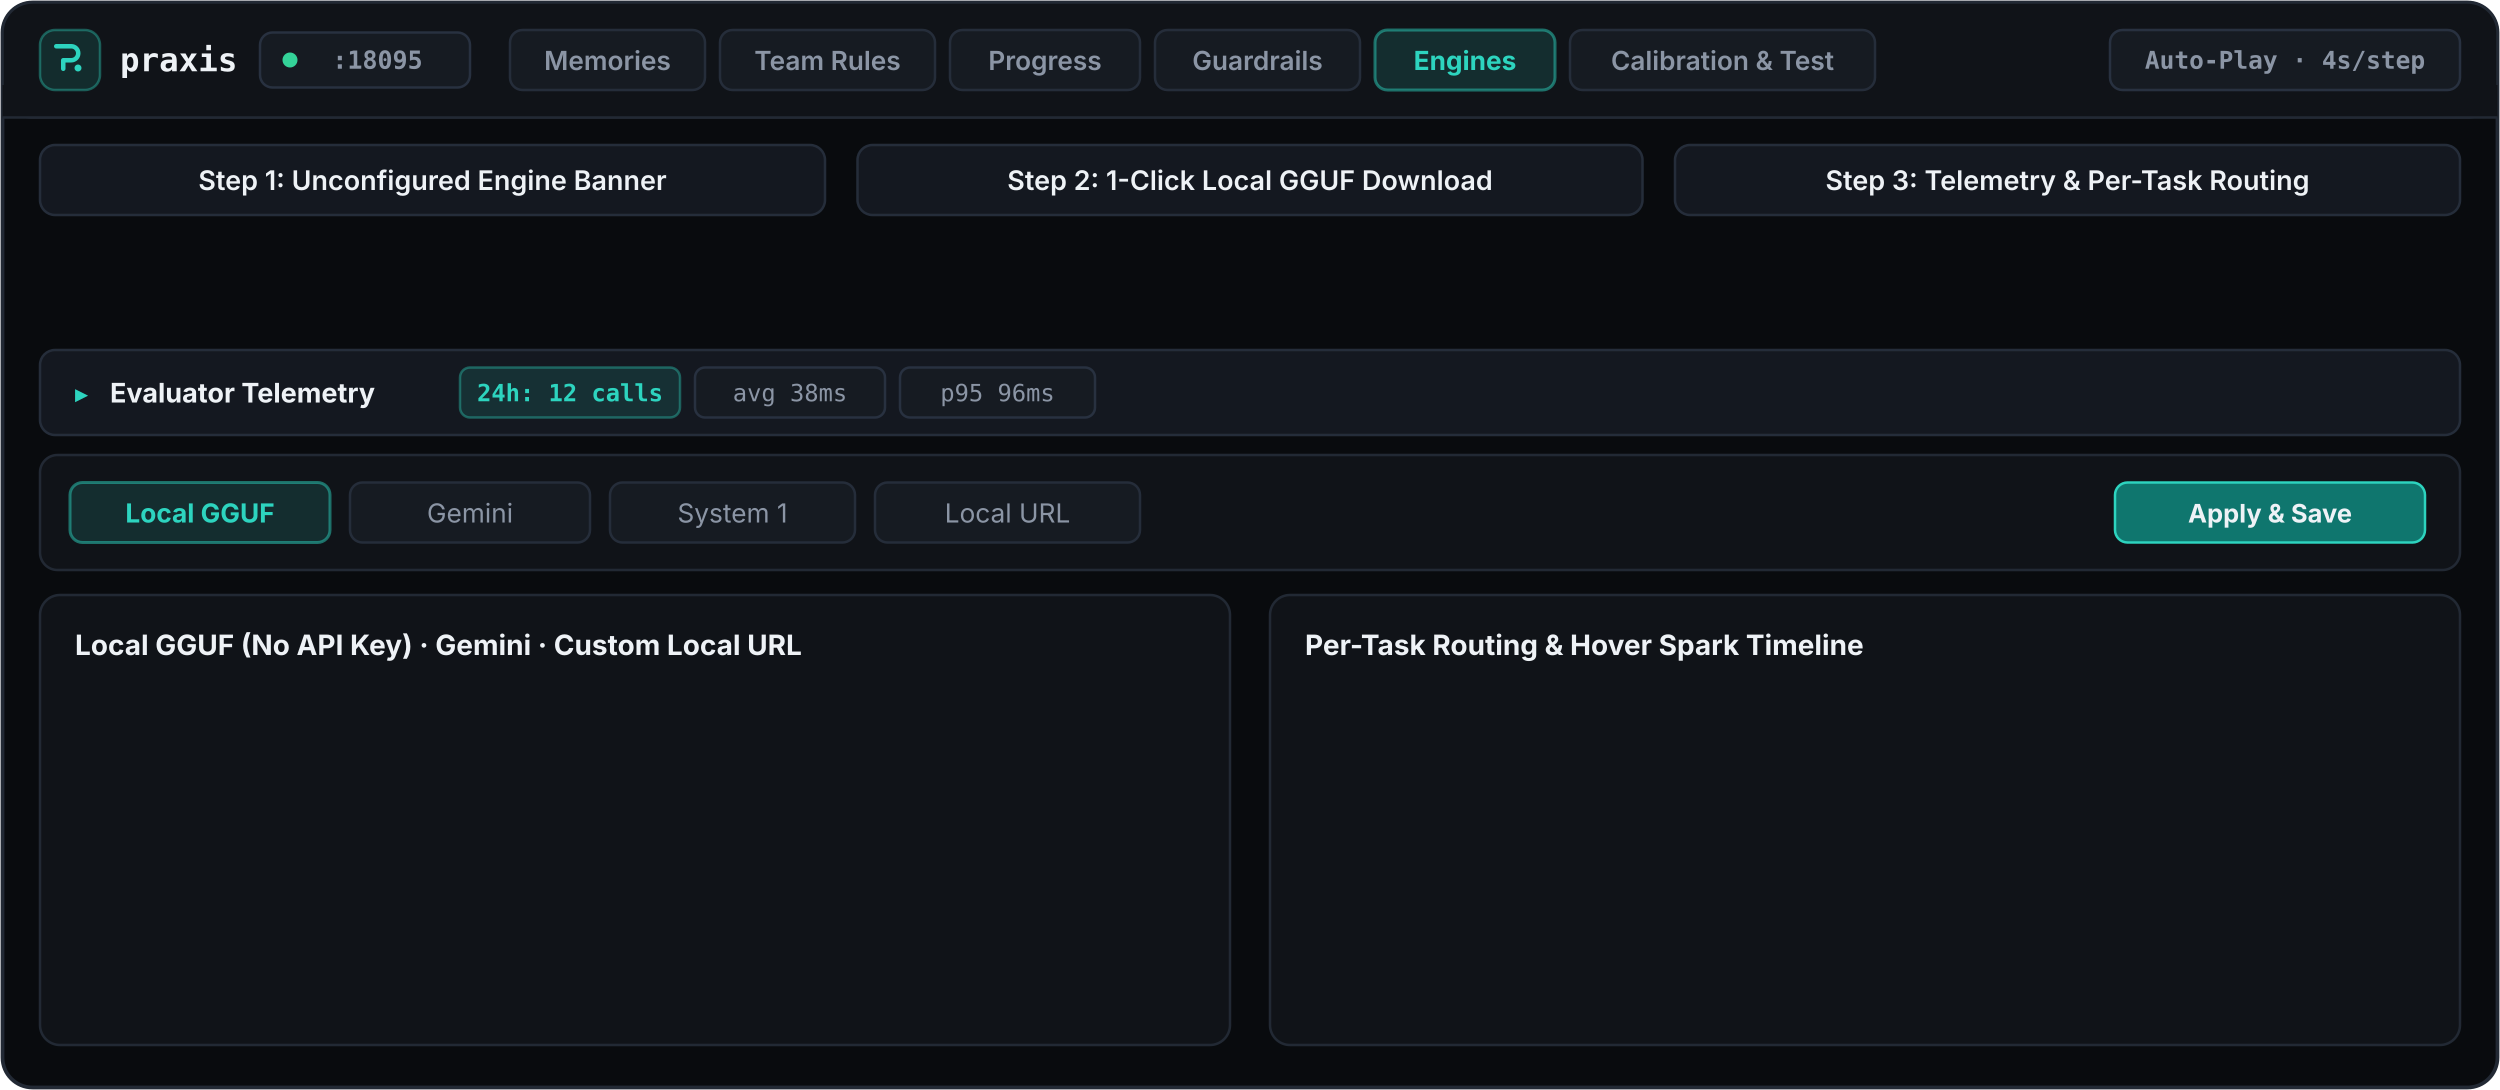
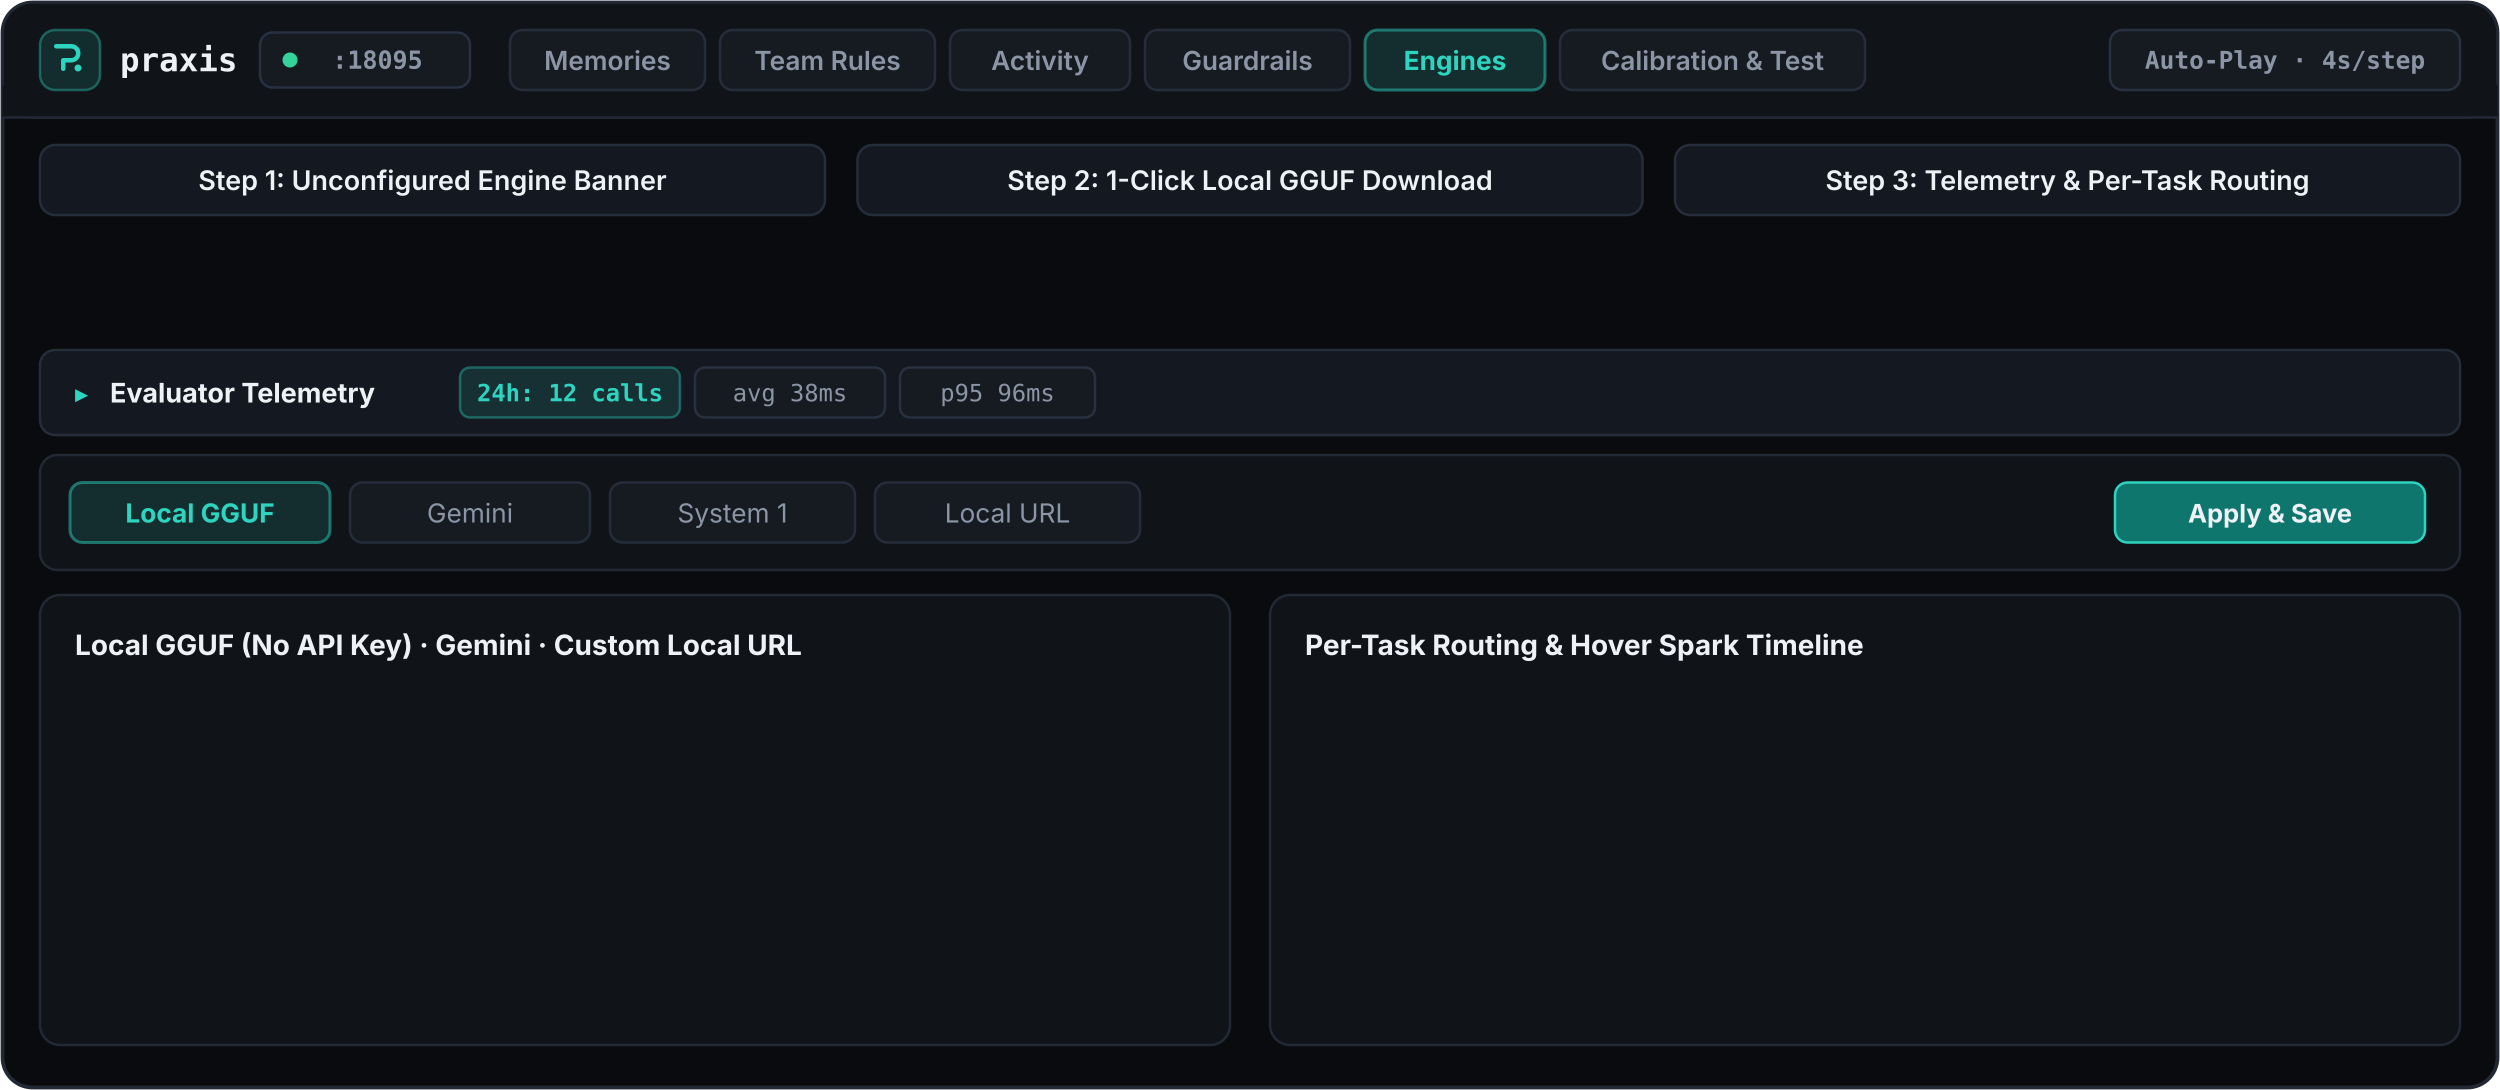
<svg xmlns="http://www.w3.org/2000/svg" viewBox="0 0 1000 436" width="100%" height="100%" role="img" aria-label="Web Console Engines Tab Simulation">
  <style>
    .outer { fill: #090b0e; stroke: #222934; stroke-width: 1.5; }
    .topbar { fill: #101318; stroke: #222934; stroke-width: 1; }
    .card { fill: #101318; stroke: #222934; stroke-width: 1; }
    .sub { fill: #141820; stroke: #252d3a; stroke-width: 1; }
    .sub-hi { fill: rgba(45, 212, 191, 0.10); stroke: rgba(45, 212, 191, 0.42); stroke-width: 1.2; }
    .sub-ok { fill: rgba(52, 211, 153, 0.10); stroke: rgba(52, 211, 153, 0.42); stroke-width: 1.2; }
    .sub-warn { fill: rgba(251, 191, 36, 0.10); stroke: rgba(251, 191, 36, 0.42); stroke-width: 1.2; }
    .sub-err { fill: rgba(248, 113, 113, 0.10); stroke: rgba(248, 113, 113, 0.45); stroke-width: 1.2; }
    .nav-shell { fill: #101318; stroke: #222934; stroke-width: 1; }
    .pill-idle { fill: #161b22; stroke: #252d3a; stroke-width: 1; }
    .pill-act { fill: rgba(45, 212, 191, 0.14); stroke: rgba(45, 212, 191, 0.48); stroke-width: 1.2; }
    .b-ok { fill: rgba(52, 211, 153, 0.14); stroke: rgba(52, 211, 153, 0.42); stroke-width: 1; }
    .b-err { fill: rgba(248, 113, 113, 0.14); stroke: rgba(248, 113, 113, 0.42); stroke-width: 1; }
    .b-warn { fill: rgba(251, 191, 36, 0.14); stroke: rgba(251, 191, 36, 0.42); stroke-width: 1; }
    .b-info { fill: rgba(45, 212, 191, 0.13); stroke: rgba(45, 212, 191, 0.38); stroke-width: 1; }
    .b-mut { fill: #161b22; stroke: #283140; stroke-width: 1; }
    .sans { font-family: "Inter", "Pretendard", -apple-system, BlinkMacSystemFont, "Segoe UI", "Apple SD Gothic Neo", "Noto Sans KR", sans-serif; }
    .mono { font-family: "JetBrains Mono", "SF Mono", Menlo, Consolas, monospace; }
    .t-pri { fill: #eef2f6; }
    .t-sec { fill: #8b95a5; }
    .t-mut { fill: #606b7b; }
    .t-acc { fill: #2dd4bf; }
    .t-ok { fill: #34d399; }
    .t-warn { fill: #fbbf24; }
    .t-err { fill: #f87171; }
    .btn-pri { fill: #0f766e; stroke: #2dd4bf; stroke-width: 1; }
    .f1, .f2, .f3 { opacity: 0; }
    .f1 { animation: loop1 12s infinite; }
    .f2 { animation: loop2 12s infinite; }
    .f3 { animation: loop3 12s infinite; }
    @keyframes loop1 { 0%, 31% { opacity: 1; } 34%, 100% { opacity: 0; } }
    @keyframes loop2 { 0%, 32% { opacity: 0; } 34%, 65% { opacity: 1; } 68%, 100% { opacity: 0; } }
    @keyframes loop3 { 0%, 66% { opacity: 0; } 68%, 98% { opacity: 1; } 100% { opacity: 0; } }
</style>
  <rect class="outer" x="1" y="1" width="998" height="434" rx="12" />
  <rect class="topbar" x="1" y="1" width="998" height="46" rx="12" />
  <rect x="1" y="34" width="998" height="13" fill="#101318" />
  <line x1="1" y1="47" x2="999" y2="47" stroke="#222934" stroke-width="1" />
  <rect class="b-info" x="16" y="12" width="24" height="24" rx="6" />
  <path d="M22.5 18.5h6a2.8 2.8 0 0 1 0 5.6h-3.2v3.4" fill="none" stroke="#2dd4bf" stroke-width="1.8" stroke-linecap="round" stroke-linejoin="round" />
  <circle cx="31.2" cy="27.2" r="1.4" fill="#2dd4bf" />
  <text x="48" y="28.5" class="mono t-pri" font-size="13" font-weight="700">praxis</text>
  <rect class="b-mut" x="104" y="13" width="84" height="22" rx="5" />
  <circle cx="116" cy="24" r="3" fill="#34d399" />
  <text x="151" y="27.5" text-anchor="middle" class="mono t-sec" font-size="10" font-weight="600">:18095</text>
  <rect class="pill-idle" x="204" y="12" width="78" height="24" rx="5" />
  <text x="243.0" y="28" text-anchor="middle" class="sans t-sec" font-size="10.5" font-weight="600">Memories</text>
  <rect class="pill-idle" x="288" y="12" width="86" height="24" rx="5" />
  <text x="331.0" y="28" text-anchor="middle" class="sans t-sec" font-size="10.5" font-weight="600">Team Rules</text>
-   <rect class="pill-idle" x="380" y="12" width="76" height="24" rx="5" />
-   <text x="418.0" y="28" text-anchor="middle" class="sans t-sec" font-size="10.5" font-weight="600">Progress</text>
-   <rect class="pill-idle" x="462" y="12" width="82" height="24" rx="5" />
-   <text x="503.0" y="28" text-anchor="middle" class="sans t-sec" font-size="10.5" font-weight="600">Guardrails</text>
-   <rect class="pill-act" x="550" y="12" width="72" height="24" rx="5" />
-   <text x="586.0" y="28" text-anchor="middle" class="sans t-acc" font-size="10.5" font-weight="700">Engines</text>
-   <rect class="pill-idle" x="628" y="12" width="122" height="24" rx="5" />
-   <text x="689.0" y="28" text-anchor="middle" class="sans t-sec" font-size="10.5" font-weight="600">Calibration &amp; Test</text>
+   <rect class="pill-idle" x="380" y="12" width="72" height="24" rx="5" />
+   <text x="416.0" y="28" text-anchor="middle" class="sans t-sec" font-size="10.5" font-weight="600">Activity</text>
+   <rect class="pill-idle" x="458" y="12" width="82" height="24" rx="5" />
+   <text x="499.0" y="28" text-anchor="middle" class="sans t-sec" font-size="10.5" font-weight="600">Guardrails</text>
+   <rect class="pill-act" x="546" y="12" width="72" height="24" rx="5" />
+   <text x="582.0" y="28" text-anchor="middle" class="sans t-acc" font-size="10.5" font-weight="700">Engines</text>
+   <rect class="pill-idle" x="624" y="12" width="122" height="24" rx="5" />
+   <text x="685.0" y="28" text-anchor="middle" class="sans t-sec" font-size="10.5" font-weight="600">Calibration &amp; Test</text>
  <rect class="b-mut" x="844" y="12" width="140" height="24" rx="5" />
  <text x="914" y="27.5" text-anchor="middle" class="mono t-sec" font-size="9.8" font-weight="600">Auto-Play · 4s/step</text>
  <rect class="sub" x="16" y="58" width="314" height="28" rx="6" />
  <g class="f1">
    <rect class="sub-hi" x="16" y="58" width="314" height="28" rx="6" />
  </g>
  <text x="173" y="76" text-anchor="middle" class="sans t-pri" font-size="10.8" font-weight="600">Step 1: Unconfigured Engine Banner</text>
  <rect class="sub" x="343" y="58" width="314" height="28" rx="6" />
  <g class="f2">
    <rect class="sub-hi" x="343" y="58" width="314" height="28" rx="6" />
  </g>
  <text x="500" y="76" text-anchor="middle" class="sans t-pri" font-size="10.8" font-weight="600">Step 2: 1-Click Local GGUF Download</text>
  <rect class="sub" x="670" y="58" width="314" height="28" rx="6" />
  <g class="f3">
    <rect class="sub-hi" x="670" y="58" width="314" height="28" rx="6" />
  </g>
  <text x="827" y="76" text-anchor="middle" class="sans t-pri" font-size="10.8" font-weight="600">Step 3: Telemetry &amp; Per-Task Routing</text>
  <g class="f1">
    <rect class="sub-warn" x="16" y="96" width="968" height="36" rx="6" />
    <text x="32" y="118" class="sans t-warn" font-size="10.8" font-weight="700">Inference Engine Required — rule extraction &amp; guardrails pause until an engine is active.</text>
  </g>
  <g class="f2">
    <rect class="sub-warn" x="16" y="96" width="968" height="36" rx="6" />
    <text x="32" y="118" class="sans t-warn" font-size="10.8" font-weight="700">Inference Engine Required — rule extraction &amp; guardrails pause until an engine is active.</text>
  </g>
  <g class="f3">
    <rect class="sub-ok" x="16" y="96" width="968" height="36" rx="6" />
    <text x="32" y="118" class="sans t-ok" font-size="10.8" font-weight="700">✓ Local GGUF Active (llama-server :18088) — setup warning cleared automatically</text>
  </g>
  <rect class="sub" x="16" y="140" width="968" height="34" rx="6" />
  <text x="30" y="161" class="sans t-acc" font-size="10.5">▸</text>
  <text x="44" y="161" class="sans t-pri" font-size="10.8" font-weight="700">Evaluator Telemetry</text>
  <rect class="b-info" x="184" y="147" width="88" height="20" rx="4" />
  <text x="228" y="160.5" text-anchor="middle" class="mono t-acc" font-size="9.5" font-weight="700">24h: 12 calls</text>
  <rect class="b-mut" x="278" y="147" width="76" height="20" rx="4" />
  <text x="316" y="160.5" text-anchor="middle" class="mono t-sec" font-size="9.5">avg 38ms</text>
  <rect class="b-mut" x="360" y="147" width="78" height="20" rx="4" />
  <text x="399" y="160.5" text-anchor="middle" class="mono t-sec" font-size="9.5">p95 96ms</text>
  <rect class="card" x="16" y="182" width="968" height="46" rx="7" />
  <rect class="pill-act" x="28" y="193" width="104" height="24" rx="5" />
  <text x="80" y="209" text-anchor="middle" class="sans t-acc" font-size="10.5" font-weight="700">Local GGUF</text>
  <rect class="pill-idle" x="140" y="193" width="96" height="24" rx="5" />
  <text x="188" y="209" text-anchor="middle" class="sans t-sec" font-size="10.5">Gemini</text>
  <rect class="pill-idle" x="244" y="193" width="98" height="24" rx="5" />
  <text x="293" y="209" text-anchor="middle" class="sans t-sec" font-size="10.5">System 1</text>
  <rect class="pill-idle" x="350" y="193" width="106" height="24" rx="5" />
  <text x="403" y="209" text-anchor="middle" class="sans t-sec" font-size="10.5">Local URL</text>
  <rect class="btn-pri" x="846" y="193" width="124" height="24" rx="5" />
  <text x="908" y="209" text-anchor="middle" class="sans t-pri" font-size="10.2" font-weight="700">Apply &amp; Save</text>
  <rect class="card" x="16" y="238" width="476" height="180" rx="8" />
  <text x="30" y="262" class="sans t-pri" font-size="11.2" font-weight="700">Local GGUF (No API Key) · Gemini · Custom Local URL</text>
  <g class="f1">
    <rect class="sub" x="30" y="276" width="448" height="64" rx="6" />
    <text x="44" y="313" class="mono t-pri" font-size="10.5">Qwen2.5-3B-Instruct-Q4_K_M  →  [1-Click Download]</text>
  </g>
  <g class="f2">
    <rect class="sub-warn" x="30" y="276" width="448" height="82" rx="6" />
    <text x="44" y="304" class="sans t-warn" font-size="10.8" font-weight="600">Downloading model weights... 1.4 GB / 1.9 GB (74%)</text>
    <rect x="44" y="324" width="420" height="10" rx="5" fill="#161b22" />
    <rect x="44" y="324" width="310" height="10" rx="5" fill="#fbbf24" />
  </g>
  <g class="f3">
    <rect class="sub-ok" x="30" y="276" width="448" height="82" rx="6" />
    <text x="44" y="306" class="sans t-ok" font-size="10.8" font-weight="700">llama-server running · offline local evaluation ready</text>
    <rect x="44" y="326" width="420" height="10" rx="5" fill="#2dd4bf" />
  </g>
  <rect class="card" x="508" y="238" width="476" height="180" rx="8" />
  <text x="522" y="262" class="sans t-pri" font-size="11.2" font-weight="700">Per-Task Routing &amp; Hover Spark Timeline</text>
  <g class="f1">
    <rect class="sub" x="522" y="276" width="448" height="64" rx="6" />
    <text x="536" y="313" class="sans t-sec" font-size="10.5">Route fast judgment tasks and synthesis tasks to optimal models.</text>
  </g>
  <g class="f2">
    <rect class="sub-hi" x="522" y="276" width="448" height="64" rx="6" />
    <text x="536" y="313" class="sans t-acc" font-size="10.5" font-weight="600">Route fast judgment tasks and synthesis tasks to optimal models.</text>
  </g>
  <g class="f3">
    <rect class="sub-ok" x="522" y="276" width="448" height="124" rx="6" />
    <text x="536" y="300" class="sans t-ok" font-size="10.6" font-weight="700">Judgment: 0-token engine · Synthesis: companion model (429 auto-fallback)</text>
    <rect class="b-mut" x="598" y="314" width="86" height="18" rx="4" />
    <text x="641" y="326.5" text-anchor="middle" class="mono t-pri" font-size="9.2" font-weight="700">VER · 34ms</text>
    <rect x="536" y="352" width="24" height="34" rx="3" fill="#2dd4bf" />
    <rect x="566" y="362" width="24" height="24" rx="3" fill="#2dd4bf" />
    <rect x="596" y="340" width="24" height="46" rx="3" fill="#2dd4bf" />
    <rect x="626" y="356" width="24" height="30" rx="3" fill="#34d399" />
    <rect x="656" y="346" width="24" height="40" rx="3" fill="#2dd4bf" />
    <rect x="686" y="366" width="24" height="20" rx="3" fill="#34d399" />
    <rect x="716" y="350" width="24" height="36" rx="3" fill="#2dd4bf" />
    <rect x="746" y="360" width="24" height="26" rx="3" fill="#34d399" />
  </g>
</svg>
